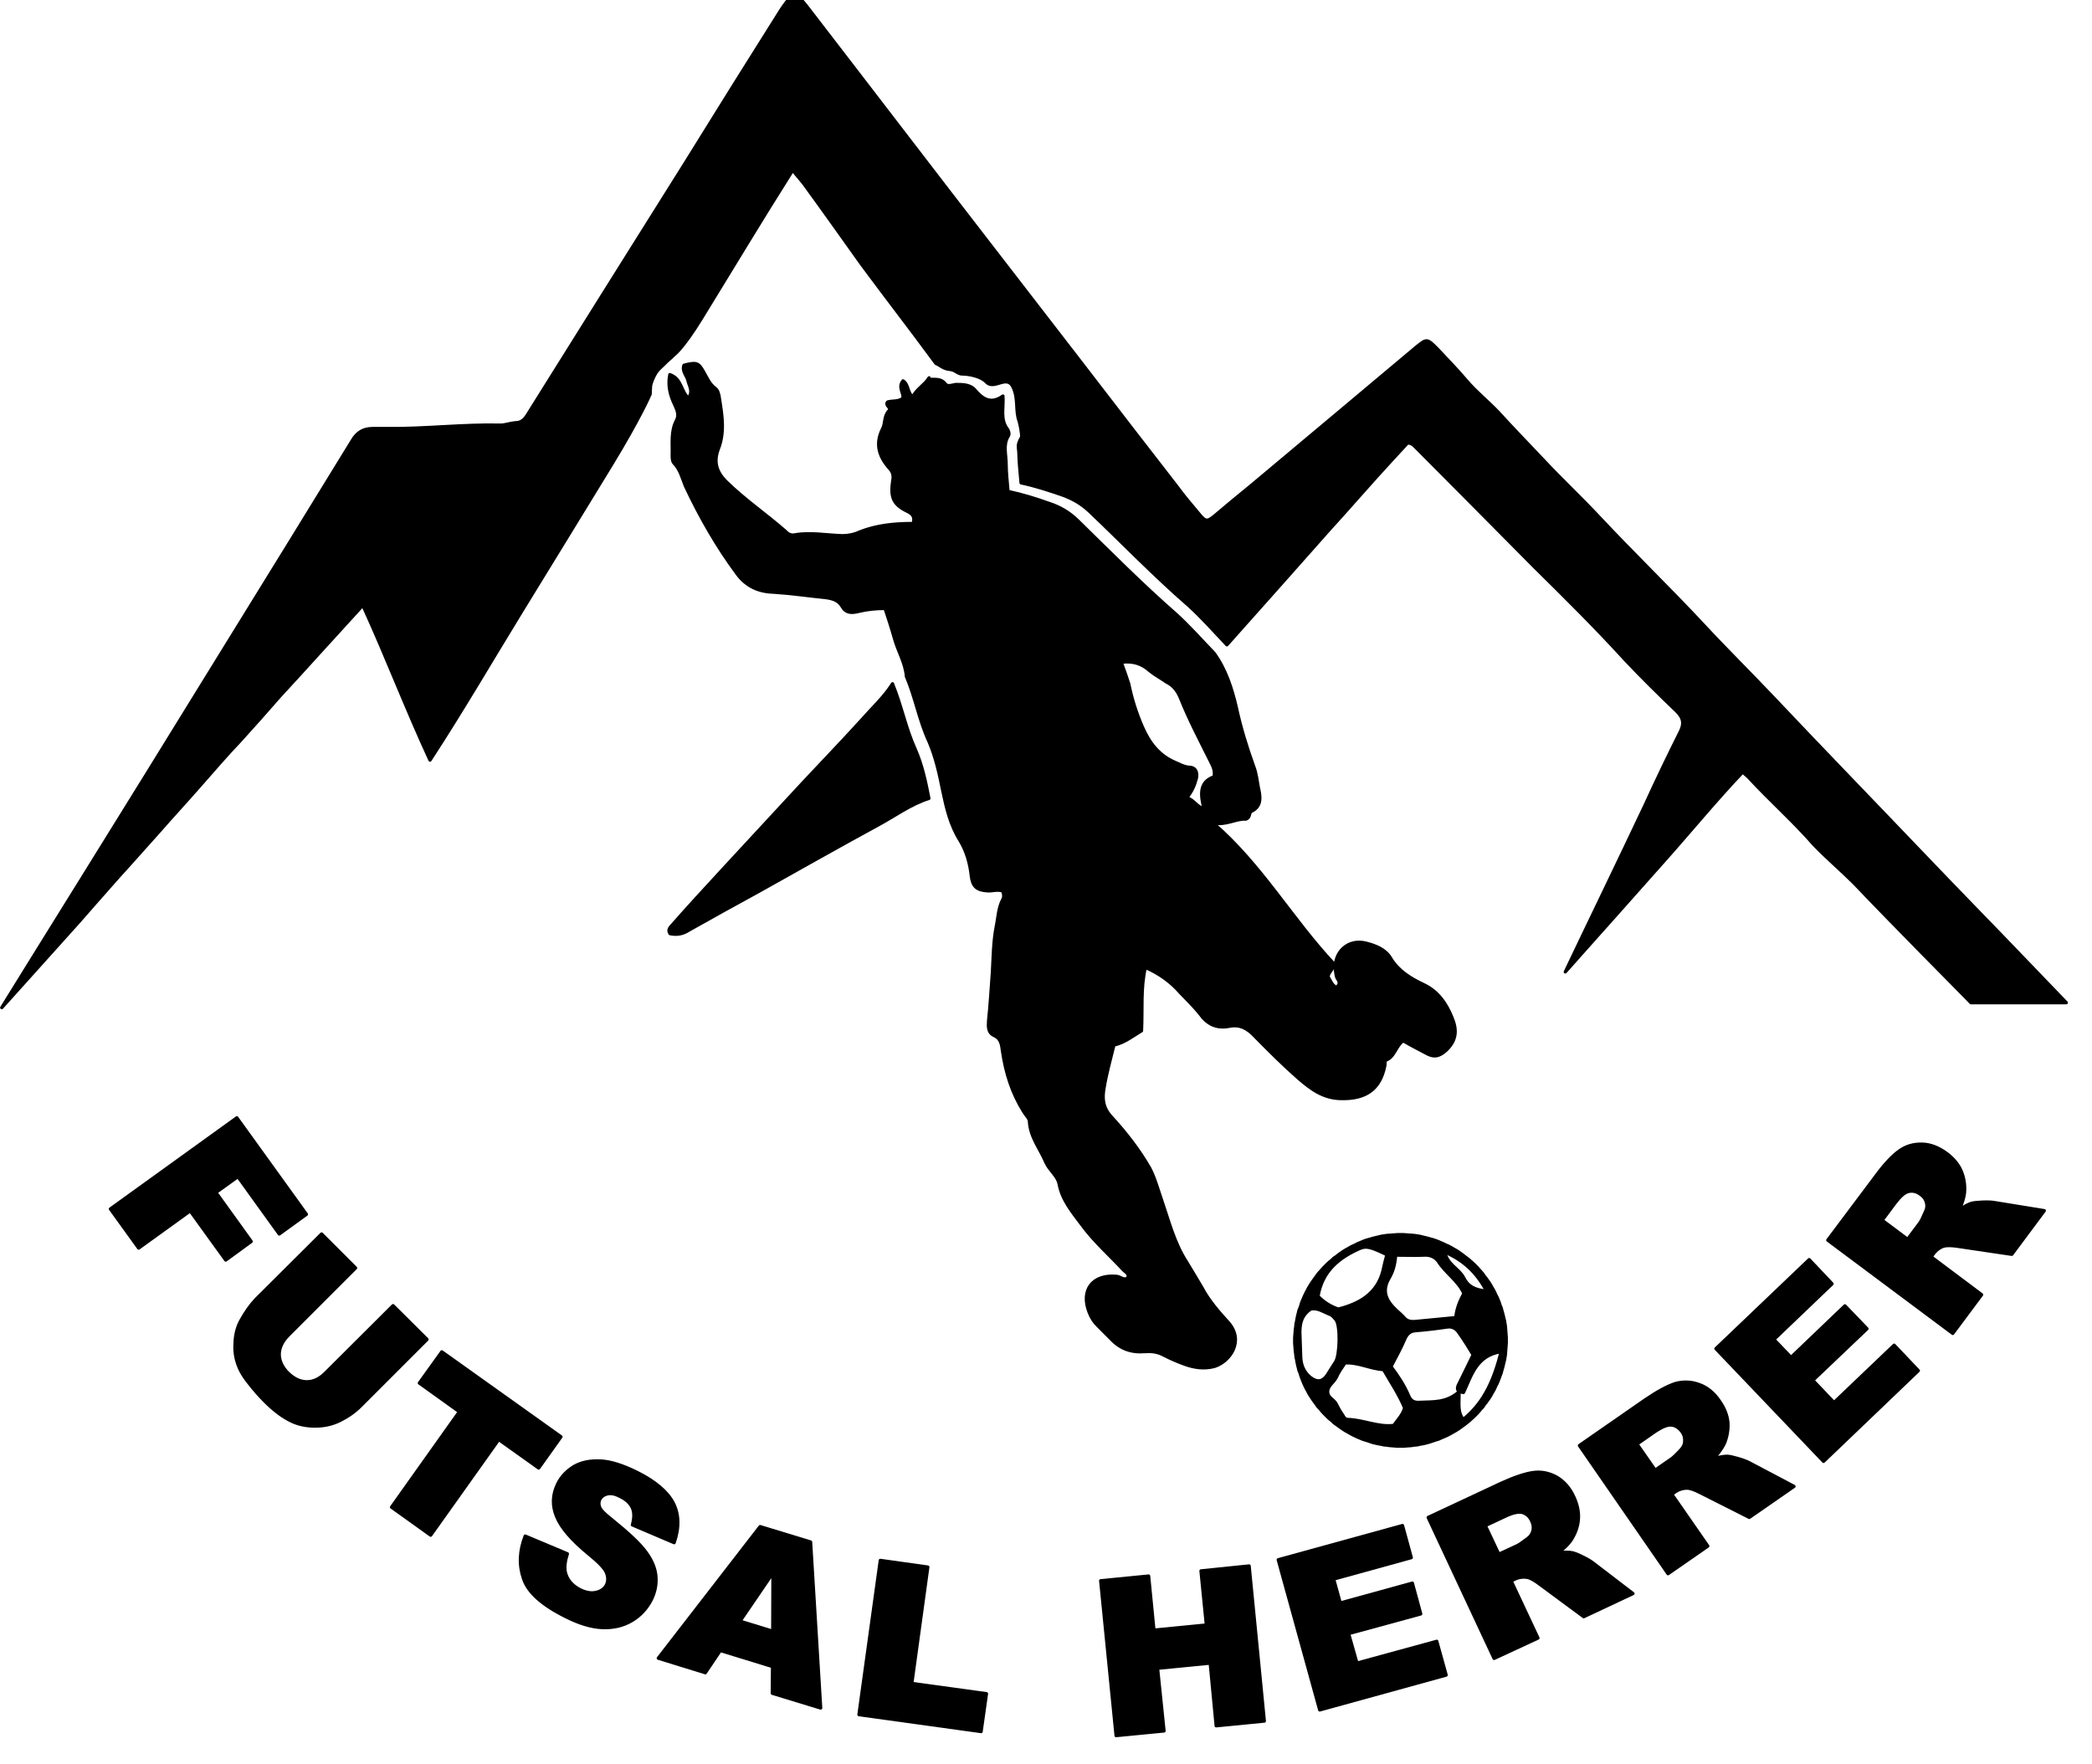
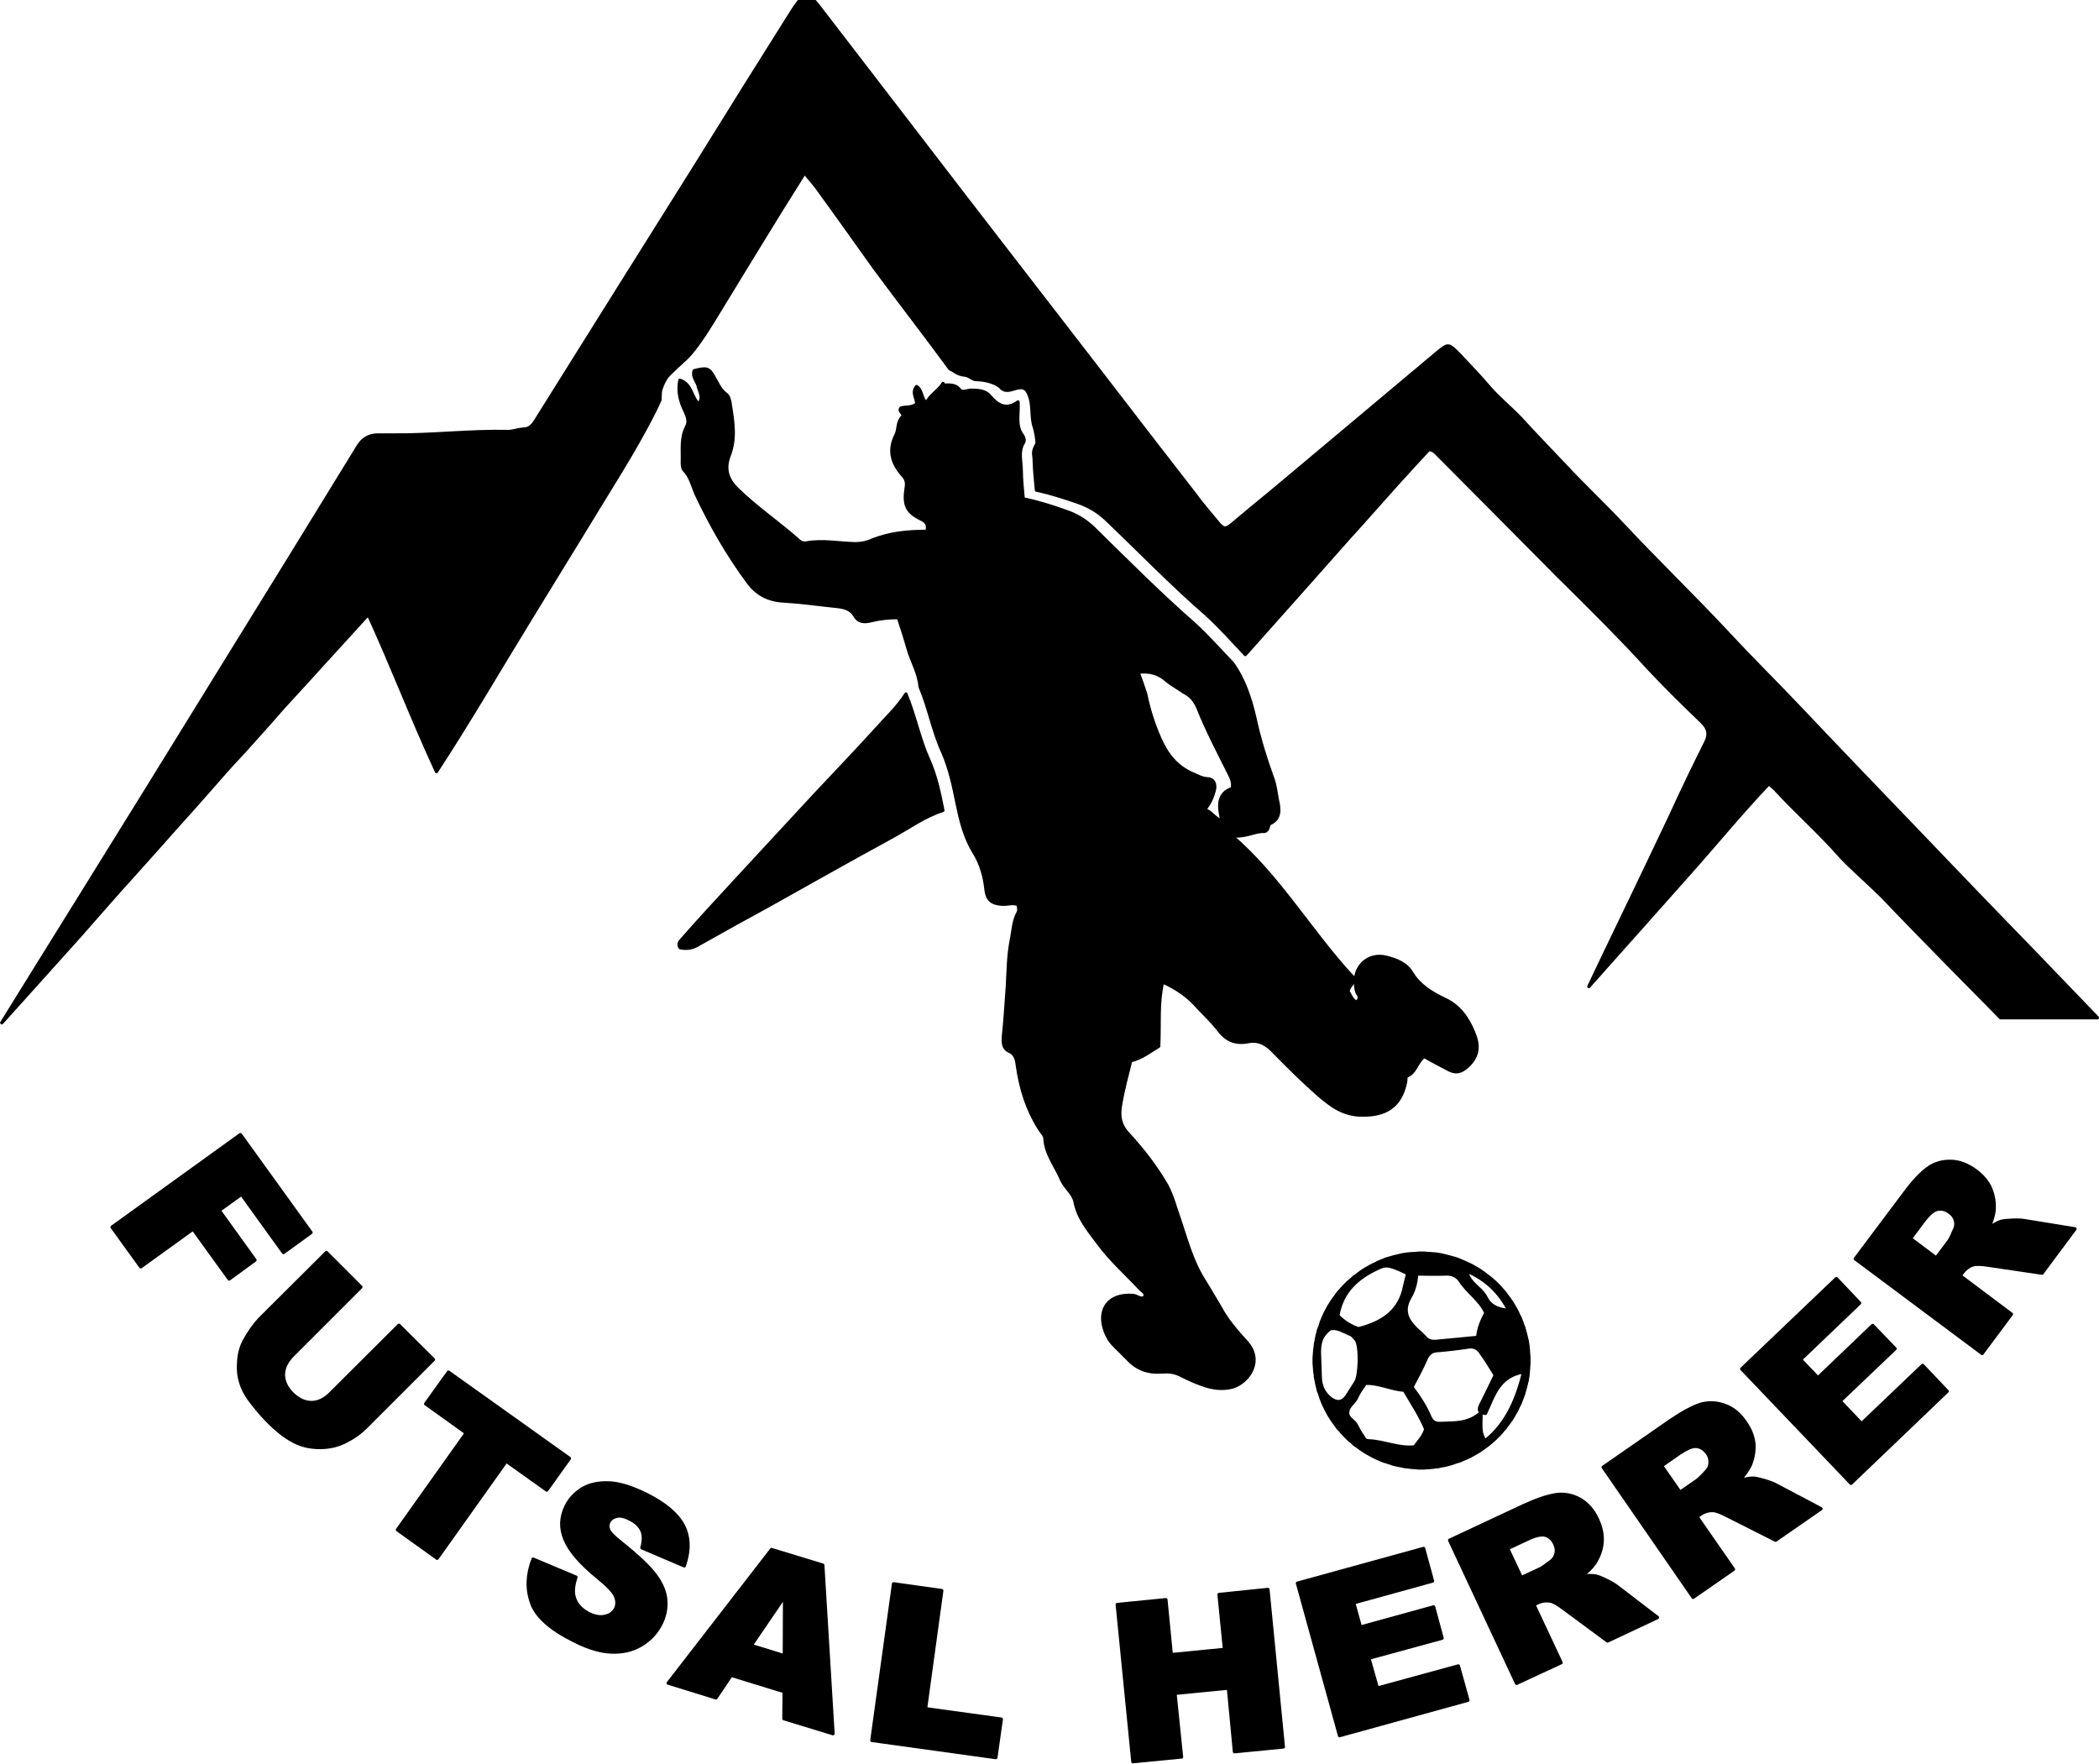
- <svg xmlns="http://www.w3.org/2000/svg" width="38.2" height="32.2" viewBox="6.3 15.3 38.2 32.2">
+ <svg xmlns="http://www.w3.org/2000/svg" width="37.76" height="31.73" viewBox="6.30 15.30 37.76 31.73">
  <path fill-rule="nonzero" fill="rgb(0%, 0%, 0%)" fill-opacity="1" d="M 23.391 21.938 C 22.906 21.277 22.523 20.789 22.035 20.129 C 21.68 19.633 21.332 19.141 20.973 18.648 C 20.918 18.578 20.859 18.512 20.773 18.41 C 20.199 19.316 19.66 20.215 19.113 21.105 C 18.746 21.703 18.59 21.793 18.59 21.793 C 18.586 21.809 18.484 21.887 18.441 21.934 C 18.395 21.98 18.336 22.031 18.301 22.074 C 18.262 22.125 18.219 22.211 18.191 22.297 C 18.164 22.371 18.184 22.492 18.164 22.516 C 18.16 22.52 17.984 22.934 17.461 23.793 C 16.977 24.582 16.312 25.672 15.828 26.457 C 15.281 27.348 14.758 28.25 14.152 29.18 C 13.707 28.219 13.359 27.297 12.926 26.352 C 12.648 26.656 12.402 26.926 12.156 27.195 C 11.91 27.465 11.656 27.746 11.406 28.016 C 11.172 28.285 10.93 28.559 10.688 28.824 C 10.43 29.094 10.195 29.371 9.949 29.648 C 9.703 29.93 9.453 30.199 9.211 30.477 C 8.961 30.754 8.719 31.031 8.469 31.305 C 8.227 31.574 7.754 32.117 7.754 32.117 L 6.332 33.699 L 7 32.621 C 7 32.621 8.32 30.5 8.977 29.438 C 9.844 28.031 10.707 26.633 11.578 25.223 C 11.961 24.602 12.348 23.973 12.73 23.348 C 12.816 23.195 12.938 23.125 13.102 23.125 L 13.375 23.125 C 14.066 23.133 14.75 23.047 15.441 23.062 C 15.527 23.062 15.613 23.027 15.711 23.02 C 15.812 23.02 15.871 22.969 15.926 22.883 C 16.883 21.352 17.852 19.809 18.812 18.277 C 19.391 17.344 19.969 16.418 20.559 15.484 C 20.574 15.461 20.59 15.438 20.605 15.414 C 20.766 15.184 20.844 15.176 21.012 15.391 C 21.617 16.18 22.23 16.973 22.832 17.758 C 23.918 19.176 25.012 20.582 26.102 21.996 C 26.664 22.727 27.227 23.461 27.793 24.188 C 27.918 24.359 28.055 24.516 28.184 24.672 C 28.309 24.828 28.34 24.836 28.484 24.715 C 28.703 24.531 28.93 24.34 29.152 24.16 C 30.164 23.316 31.164 22.473 32.172 21.629 C 32.348 21.488 32.355 21.48 32.531 21.656 C 32.719 21.855 32.902 22.043 33.078 22.25 C 33.254 22.457 33.465 22.625 33.652 22.82 C 33.922 23.117 34.199 23.402 34.469 23.688 C 34.805 24.047 35.16 24.379 35.496 24.738 C 36.113 25.398 36.766 26.027 37.379 26.684 C 37.809 27.148 38.25 27.582 38.684 28.039 C 39.598 29.008 40.523 29.961 41.445 30.926 C 41.914 31.418 42.863 32.395 42.863 32.395 L 44.031 33.609 L 42.289 33.609 L 42.133 33.449 C 42.133 33.449 40.812 32.117 40.16 31.43 C 39.918 31.188 39.648 30.961 39.418 30.719 C 39.047 30.293 38.625 29.922 38.242 29.508 C 38.215 29.477 38.18 29.449 38.121 29.398 C 37.617 29.93 37.164 30.484 36.68 31.027 C 36.203 31.566 35.254 32.629 35.254 32.629 L 34.883 33.047 L 35.207 32.367 C 35.207 32.367 35.969 30.789 36.344 29.992 C 36.551 29.539 36.766 29.094 36.988 28.648 C 37.059 28.5 37.031 28.402 36.918 28.289 C 36.598 27.98 36.281 27.672 35.977 27.348 C 35.441 26.762 34.883 26.207 34.324 25.656 C 33.613 24.938 32.895 24.215 32.18 23.496 C 32.141 23.461 32.102 23.395 32.004 23.387 C 31.82 23.586 31.625 23.793 31.434 24.008 C 31.148 24.324 30.871 24.645 30.578 24.965 C 29.953 25.668 29.336 26.367 28.703 27.074 C 28.477 26.836 28.254 26.582 28.004 26.355 C 27.379 25.812 26.801 25.215 26.203 24.645 C 26.051 24.5 25.895 24.41 25.703 24.34 C 25.453 24.254 25.203 24.172 24.945 24.117 C 24.93 23.938 24.91 23.773 24.906 23.613 C 24.906 23.449 24.859 23.449 24.953 23.285 C 24.969 23.25 24.922 23.023 24.91 22.992 C 24.836 22.793 24.902 22.582 24.797 22.363 C 24.684 22.133 24.449 22.43 24.309 22.273 C 24.219 22.176 24.004 22.129 23.871 22.129 C 23.789 22.129 23.742 22.055 23.652 22.047 C 23.516 22.035 23.461 21.961 23.391 21.938 " />
  <path fill="none" stroke-width="0.06" stroke-linecap="butt" stroke-linejoin="round" stroke="rgb(0%, 0%, 0%)" stroke-opacity="1" stroke-miterlimit="10" d="M 0.001 -0.001 C -0.488 0.665 -0.875 1.159 -1.368 1.825 C -1.727 2.327 -2.078 2.824 -2.441 3.321 C -2.497 3.392 -2.556 3.459 -2.643 3.562 C -3.223 2.646 -3.767 1.739 -4.32 0.839 C -4.69 0.235 -4.848 0.145 -4.848 0.145 C -4.852 0.129 -4.955 0.05 -4.998 0.002 C -5.046 -0.045 -5.105 -0.096 -5.14 -0.14 C -5.18 -0.191 -5.223 -0.278 -5.251 -0.364 C -5.278 -0.439 -5.259 -0.562 -5.278 -0.585 C -5.282 -0.589 -5.46 -1.008 -5.989 -1.876 C -6.478 -2.673 -7.149 -3.774 -7.638 -4.567 C -8.19 -5.466 -8.719 -6.378 -9.331 -7.317 C -9.78 -6.346 -10.132 -5.415 -10.57 -4.46 C -10.85 -4.768 -11.098 -5.04 -11.347 -5.312 C -11.595 -5.585 -11.852 -5.869 -12.104 -6.141 C -12.341 -6.413 -12.586 -6.689 -12.831 -6.958 C -13.091 -7.23 -13.328 -7.51 -13.576 -7.79 C -13.825 -8.074 -14.077 -8.347 -14.322 -8.627 C -14.575 -8.907 -14.819 -9.187 -15.072 -9.463 C -15.316 -9.736 -15.794 -10.284 -15.794 -10.284 L -17.23 -11.882 L -16.555 -10.793 C -16.555 -10.793 -15.222 -8.65 -14.559 -7.577 C -13.683 -6.157 -12.811 -4.744 -11.931 -3.32 C -11.544 -2.692 -11.154 -2.057 -10.767 -1.426 C -10.68 -1.272 -10.558 -1.201 -10.392 -1.201 L -10.116 -1.201 C -9.417 -1.209 -8.727 -1.122 -8.029 -1.138 C -7.942 -1.138 -7.855 -1.102 -7.756 -1.094 C -7.654 -1.094 -7.595 -1.043 -7.539 -0.956 C -6.573 0.59 -5.594 2.149 -4.623 3.696 C -4.039 4.639 -3.455 5.574 -2.86 6.517 C -2.844 6.541 -2.828 6.564 -2.812 6.588 C -2.651 6.821 -2.572 6.829 -2.402 6.612 C -1.79 5.815 -1.171 5.014 -0.563 4.22 C 0.534 2.788 1.638 1.368 2.739 -0.061 C 3.307 -0.799 3.876 -1.54 4.448 -2.274 C 4.574 -2.448 4.712 -2.606 4.842 -2.763 C 4.969 -2.921 5 -2.929 5.146 -2.807 C 5.367 -2.621 5.596 -2.428 5.821 -2.247 C 6.843 -1.394 7.853 -0.542 8.871 0.31 C 9.049 0.452 9.056 0.46 9.234 0.283 C 9.423 0.081 9.609 -0.108 9.786 -0.317 C 9.964 -0.526 10.177 -0.696 10.366 -0.893 C 10.639 -1.193 10.919 -1.481 11.191 -1.769 C 11.53 -2.132 11.889 -2.468 12.229 -2.831 C 12.852 -3.497 13.511 -4.133 14.131 -4.796 C 14.565 -5.265 15.011 -5.703 15.448 -6.165 C 16.372 -7.143 17.307 -8.106 18.238 -9.081 C 18.712 -9.578 19.67 -10.564 19.67 -10.564 L 20.85 -11.791 L 19.09 -11.791 L 18.933 -11.63 C 18.933 -11.63 17.599 -10.284 16.94 -9.59 C 16.695 -9.345 16.423 -9.116 16.19 -8.871 C 15.815 -8.441 15.389 -8.067 15.003 -7.648 C 14.975 -7.617 14.939 -7.589 14.88 -7.538 C 14.371 -8.074 13.914 -8.635 13.424 -9.183 C 12.943 -9.728 11.984 -10.801 11.984 -10.801 L 11.609 -11.223 L 11.937 -10.537 C 11.937 -10.537 12.706 -8.942 13.085 -8.138 C 13.294 -7.68 13.511 -7.23 13.736 -6.78 C 13.807 -6.63 13.779 -6.532 13.665 -6.417 C 13.341 -6.106 13.022 -5.794 12.714 -5.466 C 12.174 -4.874 11.609 -4.314 11.045 -3.758 C 10.327 -3.032 9.601 -2.302 8.879 -1.576 C 8.839 -1.54 8.8 -1.473 8.701 -1.465 C 8.516 -1.667 8.319 -1.876 8.125 -2.093 C 7.837 -2.412 7.557 -2.736 7.261 -3.059 C 6.63 -3.77 6.006 -4.476 5.367 -5.19 C 5.138 -4.949 4.913 -4.693 4.661 -4.464 C 4.03 -3.916 3.446 -3.312 2.842 -2.736 C 2.688 -2.59 2.53 -2.499 2.337 -2.428 C 2.084 -2.341 1.832 -2.258 1.571 -2.203 C 1.556 -2.022 1.536 -1.856 1.532 -1.694 C 1.532 -1.528 1.485 -1.528 1.579 -1.363 C 1.595 -1.327 1.548 -1.098 1.536 -1.067 C 1.461 -0.866 1.528 -0.653 1.421 -0.432 C 1.307 -0.199 1.07 -0.499 0.928 -0.341 C 0.837 -0.242 0.62 -0.195 0.486 -0.195 C 0.403 -0.195 0.356 -0.12 0.265 -0.112 C 0.127 -0.1 0.072 -0.025 0.001 -0.001 Z M 0.001 -0.001 " transform="matrix(0.989996, 0, 0, -0.989996, 23.38965, 21.93604)" />
  <path fill-rule="nonzero" fill="rgb(0%, 0%, 0%)" fill-opacity="1" stroke-width="0.06" stroke-linecap="butt" stroke-linejoin="round" stroke="rgb(0%, 0%, 0%)" stroke-opacity="1" stroke-miterlimit="10" d="M -0 -0 C 0.165 -0.399 0.24 -0.813 0.418 -1.204 C 0.548 -1.499 0.611 -1.807 0.67 -2.111 C 0.331 -2.218 0.043 -2.435 -0.273 -2.604 C -1.014 -3.007 -1.744 -3.421 -2.478 -3.831 C -2.904 -4.064 -3.335 -4.301 -3.753 -4.538 C -3.867 -4.613 -3.982 -4.632 -4.104 -4.605 C -4.151 -4.538 -4.104 -4.49 -4.068 -4.451 C -3.926 -4.289 -3.773 -4.119 -3.63 -3.962 C -2.972 -3.243 -2.313 -2.537 -1.654 -1.823 C -1.295 -1.44 -0.924 -1.054 -0.569 -0.663 C -0.375 -0.442 -0.158 -0.245 -0 0.004 Z M -0 -0 " transform="matrix(0.989996, 0, 0, -0.989996, 22.59805, 27.789)" />
  <path fill-rule="nonzero" fill="rgb(0%, 0%, 0%)" fill-opacity="1" stroke-width="0.06" stroke-linecap="butt" stroke-linejoin="round" stroke="rgb(0%, 0%, 0%)" stroke-opacity="1" stroke-miterlimit="10" d="M -0.001 0.001 C 0.113 -0.007 0.235 0.029 0.322 -0.09 C 0.362 -0.137 0.441 -0.106 0.508 -0.094 C 0.638 -0.094 0.78 -0.094 0.867 -0.2 C 1.013 -0.37 1.163 -0.461 1.38 -0.307 C 1.395 -0.532 1.324 -0.741 1.466 -0.922 C 1.49 -0.958 1.502 -1.021 1.474 -1.053 C 1.38 -1.21 1.439 -1.392 1.439 -1.562 C 1.439 -1.719 1.459 -1.889 1.474 -2.067 C 1.735 -2.122 1.991 -2.201 2.244 -2.292 C 2.433 -2.355 2.595 -2.449 2.749 -2.595 C 3.349 -3.183 3.936 -3.775 4.568 -4.328 C 4.816 -4.552 5.041 -4.809 5.274 -5.05 C 5.491 -5.349 5.602 -5.697 5.684 -6.048 C 5.763 -6.415 5.874 -6.778 6.004 -7.137 C 6.055 -7.267 6.067 -7.405 6.091 -7.531 C 6.126 -7.685 6.162 -7.871 5.965 -7.965 C 5.909 -7.989 5.953 -8.08 5.858 -8.111 C 5.684 -8.096 5.499 -8.23 5.254 -8.182 C 6.142 -8.944 6.71 -9.954 7.48 -10.775 C 7.48 -10.889 7.385 -10.925 7.377 -11.019 C 7.42 -11.083 7.444 -11.177 7.531 -11.213 C 7.602 -11.162 7.586 -11.106 7.559 -11.067 C 7.523 -11.019 7.523 -10.96 7.515 -10.913 C 7.472 -10.566 7.748 -10.309 8.083 -10.4 C 8.253 -10.443 8.438 -10.514 8.533 -10.68 C 8.675 -10.913 8.896 -11.047 9.137 -11.162 C 9.401 -11.284 9.555 -11.509 9.658 -11.761 C 9.756 -11.99 9.756 -12.187 9.547 -12.381 C 9.425 -12.487 9.338 -12.503 9.216 -12.444 C 9.066 -12.365 8.912 -12.286 8.762 -12.199 C 8.624 -12.294 8.604 -12.503 8.438 -12.558 C 8.423 -12.558 8.431 -12.625 8.423 -12.661 C 8.336 -13.099 8.068 -13.272 7.63 -13.265 C 7.29 -13.265 7.061 -13.087 6.84 -12.898 C 6.56 -12.653 6.296 -12.389 6.039 -12.128 C 5.901 -11.978 5.759 -11.891 5.558 -11.931 C 5.313 -11.978 5.148 -11.891 5.01 -11.698 C 4.903 -11.564 4.777 -11.442 4.655 -11.315 C 4.481 -11.114 4.268 -10.96 4.007 -10.846 C 3.917 -11.229 3.956 -11.611 3.936 -12.014 C 3.779 -12.108 3.629 -12.231 3.427 -12.278 C 3.364 -12.539 3.289 -12.799 3.246 -13.063 C 3.21 -13.257 3.218 -13.434 3.388 -13.612 C 3.652 -13.9 3.893 -14.212 4.086 -14.547 C 4.181 -14.728 4.232 -14.922 4.295 -15.103 C 4.434 -15.506 4.536 -15.924 4.769 -16.283 C 4.864 -16.437 4.958 -16.599 5.053 -16.757 C 5.175 -16.989 5.357 -17.198 5.534 -17.392 C 5.838 -17.731 5.57 -18.114 5.282 -18.205 C 5.089 -18.256 4.903 -18.228 4.722 -18.161 C 4.591 -18.114 4.469 -18.059 4.359 -18.003 C 4.232 -17.932 4.118 -17.924 3.996 -17.932 C 3.743 -17.952 3.542 -17.881 3.364 -17.688 C 3.289 -17.609 3.21 -17.538 3.131 -17.455 C 3.057 -17.384 3.009 -17.305 2.97 -17.206 C 2.812 -16.8 3.029 -16.508 3.467 -16.543 C 3.542 -16.543 3.597 -16.622 3.676 -16.579 C 3.723 -16.5 3.644 -16.469 3.605 -16.429 C 3.349 -16.153 3.057 -15.896 2.836 -15.593 C 2.662 -15.36 2.473 -15.139 2.417 -14.843 C 2.386 -14.685 2.244 -14.598 2.173 -14.444 C 2.07 -14.196 1.885 -13.979 1.869 -13.691 C 1.869 -13.628 1.798 -13.568 1.762 -13.505 C 1.545 -13.158 1.431 -12.791 1.372 -12.389 C 1.356 -12.278 1.348 -12.156 1.214 -12.101 C 1.107 -12.049 1.107 -11.947 1.115 -11.832 C 1.147 -11.536 1.163 -11.233 1.186 -10.933 C 1.202 -10.656 1.202 -10.376 1.257 -10.092 C 1.293 -9.923 1.293 -9.749 1.38 -9.587 C 1.403 -9.548 1.395 -9.5 1.38 -9.441 C 1.293 -9.398 1.186 -9.441 1.092 -9.433 C 0.898 -9.421 0.819 -9.354 0.796 -9.153 C 0.772 -8.928 0.709 -8.707 0.594 -8.514 C 0.409 -8.222 0.338 -7.91 0.271 -7.591 C 0.208 -7.275 0.141 -6.971 0.018 -6.683 C -0.163 -6.296 -0.234 -5.87 -0.4 -5.48 C -0.42 -5.227 -0.558 -5.01 -0.621 -4.777 C -0.672 -4.596 -0.731 -4.414 -0.794 -4.225 C -0.964 -4.225 -1.126 -4.241 -1.284 -4.28 C -1.414 -4.312 -1.517 -4.312 -1.588 -4.185 C -1.655 -4.071 -1.773 -4.039 -1.895 -4.024 C -2.215 -3.992 -2.531 -3.945 -2.85 -3.925 C -3.13 -3.917 -3.351 -3.815 -3.517 -3.594 C -3.896 -3.085 -4.208 -2.536 -4.476 -1.968 C -4.535 -1.822 -4.571 -1.664 -4.689 -1.542 C -4.72 -1.51 -4.72 -1.439 -4.72 -1.392 C -4.713 -1.175 -4.748 -0.958 -4.642 -0.757 C -4.59 -0.662 -4.626 -0.571 -4.673 -0.469 C -4.752 -0.307 -4.807 -0.121 -4.764 0.088 C -4.547 0.013 -4.563 -0.208 -4.425 -0.346 C -4.33 -0.232 -4.401 -0.129 -4.425 -0.042 C -4.44 0.064 -4.547 0.143 -4.503 0.261 C -4.279 0.317 -4.239 0.313 -4.144 0.143 C -4.077 0.029 -4.034 -0.086 -3.927 -0.165 C -3.876 -0.2 -3.856 -0.287 -3.848 -0.362 C -3.797 -0.678 -3.75 -0.982 -3.872 -1.289 C -3.959 -1.526 -3.904 -1.712 -3.718 -1.893 C -3.379 -2.224 -2.984 -2.493 -2.633 -2.801 C -2.586 -2.852 -2.531 -2.883 -2.46 -2.868 C -2.172 -2.816 -1.88 -2.875 -1.58 -2.883 C -1.469 -2.883 -1.359 -2.86 -1.268 -2.816 C -0.948 -2.69 -0.629 -2.658 -0.274 -2.658 C -0.25 -2.556 -0.262 -2.497 -0.368 -2.441 C -0.645 -2.311 -0.7 -2.177 -0.652 -1.865 C -0.637 -1.794 -0.645 -1.719 -0.7 -1.656 C -0.897 -1.439 -0.988 -1.203 -0.838 -0.907 C -0.787 -0.812 -0.818 -0.678 -0.723 -0.579 C -0.664 -0.524 -0.802 -0.484 -0.747 -0.417 C -0.66 -0.39 -0.55 -0.417 -0.463 -0.346 C -0.451 -0.244 -0.558 -0.145 -0.463 -0.027 C -0.357 -0.094 -0.384 -0.252 -0.282 -0.323 C -0.218 -0.181 -0.065 -0.106 0.018 0.029 Z M 4.374 -5.566 C 4.28 -5.503 4.173 -5.444 4.086 -5.373 C 3.944 -5.243 3.771 -5.188 3.562 -5.219 C 3.613 -5.357 3.66 -5.488 3.7 -5.614 C 3.755 -5.886 3.838 -6.15 3.952 -6.411 C 4.078 -6.699 4.252 -6.936 4.56 -7.066 C 4.643 -7.101 4.714 -7.145 4.808 -7.153 C 4.931 -7.153 4.974 -7.243 4.947 -7.362 C 4.915 -7.484 4.864 -7.606 4.769 -7.717 C 4.895 -7.748 4.947 -7.879 5.089 -7.922 C 5.025 -7.67 4.994 -7.425 5.274 -7.33 C 5.298 -7.212 5.25 -7.129 5.211 -7.05 C 5.018 -6.663 4.816 -6.281 4.655 -5.878 C 4.591 -5.724 4.512 -5.637 4.382 -5.574 Z M 4.374 -5.566 " transform="matrix(0.989996, 0, 0, -0.989996, 23.24749, 22.22749)" />
  <path fill-rule="nonzero" fill="rgb(0%, 0%, 0%)" fill-opacity="1" stroke-width="0.06" stroke-linecap="butt" stroke-linejoin="round" stroke="rgb(0%, 0%, 0%)" stroke-opacity="1" stroke-miterlimit="10" d="M 0.001 0.001 L 0.226 0.301 C 0.25 0.332 0.285 0.403 0.332 0.514 C 0.36 0.569 0.364 0.624 0.348 0.683 C 0.332 0.742 0.297 0.79 0.246 0.825 C 0.171 0.884 0.096 0.9 0.021 0.884 C -0.054 0.869 -0.137 0.794 -0.236 0.664 L -0.468 0.352 Z M 0.834 -1.735 L -1.471 -0.015 L -0.583 1.169 C -0.421 1.39 -0.275 1.543 -0.153 1.63 C -0.027 1.721 0.112 1.76 0.269 1.756 C 0.423 1.753 0.573 1.693 0.723 1.583 C 0.849 1.488 0.94 1.378 0.991 1.255 C 1.043 1.129 1.062 0.999 1.051 0.861 C 1.043 0.774 1.007 0.667 0.956 0.541 C 1.047 0.608 1.122 0.648 1.177 0.664 C 1.216 0.675 1.283 0.683 1.382 0.687 C 1.481 0.691 1.556 0.687 1.599 0.679 L 2.522 0.529 L 1.923 -0.276 L 0.936 -0.13 C 0.81 -0.11 0.719 -0.11 0.664 -0.126 C 0.593 -0.149 0.53 -0.197 0.482 -0.26 L 0.435 -0.323 L 1.366 -1.021 Z M 0.834 -1.735 " transform="matrix(0.989996, 0, 0, -0.989996, 41.13177, 37.93032)" />
  <path fill-rule="nonzero" fill="rgb(0%, 0%, 0%)" fill-opacity="1" stroke-width="0.06" stroke-linecap="butt" stroke-linejoin="round" stroke="rgb(0%, 0%, 0%)" stroke-opacity="1" stroke-miterlimit="10" d="M -0 0 L 1.72 1.642 L 2.142 1.196 L 1.069 0.17 L 1.385 -0.161 L 2.379 0.79 L 2.786 0.367 L 1.787 -0.584 L 2.178 -0.994 L 3.287 0.064 L 3.733 -0.406 L 1.985 -2.079 Z M -0 0 " transform="matrix(0.989996, 0, 0, -0.989996, 37.63293, 39.92615)" />
  <path fill-rule="nonzero" fill="rgb(0%, 0%, 0%)" fill-opacity="1" stroke-width="0.06" stroke-linecap="butt" stroke-linejoin="round" stroke="rgb(0%, 0%, 0%)" stroke-opacity="1" stroke-miterlimit="10" d="M 0.001 -0.001 L 0.309 0.212 C 0.341 0.236 0.4 0.291 0.479 0.378 C 0.522 0.425 0.546 0.476 0.546 0.535 C 0.55 0.599 0.534 0.654 0.498 0.705 C 0.443 0.78 0.38 0.823 0.301 0.831 C 0.226 0.839 0.124 0.796 -0.011 0.705 L -0.334 0.48 Z M 0.238 -1.911 L -1.396 0.453 L -0.18 1.297 C 0.045 1.451 0.23 1.549 0.376 1.597 C 0.522 1.636 0.668 1.632 0.814 1.577 C 0.96 1.526 1.086 1.423 1.189 1.269 C 1.28 1.139 1.331 1.009 1.343 0.875 C 1.351 0.741 1.327 0.606 1.272 0.48 C 1.232 0.401 1.169 0.311 1.078 0.212 C 1.185 0.239 1.268 0.255 1.327 0.255 C 1.366 0.255 1.437 0.239 1.532 0.212 C 1.627 0.184 1.694 0.157 1.733 0.137 L 2.562 -0.301 L 1.737 -0.873 L 0.846 -0.423 C 0.731 -0.364 0.648 -0.333 0.589 -0.333 C 0.51 -0.333 0.439 -0.356 0.372 -0.4 L 0.309 -0.447 L 0.972 -1.402 Z M 0.238 -1.911 " transform="matrix(0.989996, 0, 0, -0.989996, 36.52225, 42.14335)" />
  <path fill-rule="nonzero" fill="rgb(0%, 0%, 0%)" fill-opacity="1" stroke-width="0.06" stroke-linecap="butt" stroke-linejoin="round" stroke="rgb(0%, 0%, 0%)" stroke-opacity="1" stroke-miterlimit="10" d="M -0 0.001 L 0.339 0.158 C 0.374 0.174 0.442 0.222 0.536 0.293 C 0.584 0.328 0.615 0.375 0.631 0.439 C 0.643 0.498 0.635 0.553 0.607 0.612 C 0.572 0.695 0.513 0.746 0.438 0.77 C 0.363 0.79 0.252 0.766 0.106 0.695 L -0.249 0.529 Z M -0.087 -1.921 L -1.303 0.679 L 0.039 1.307 C 0.288 1.421 0.489 1.488 0.639 1.508 C 0.789 1.528 0.935 1.496 1.069 1.421 C 1.203 1.342 1.31 1.22 1.385 1.054 C 1.452 0.908 1.479 0.77 1.467 0.636 C 1.456 0.502 1.408 0.379 1.333 0.261 C 1.282 0.186 1.207 0.111 1.096 0.028 C 1.211 0.04 1.294 0.04 1.353 0.028 C 1.392 0.02 1.456 -0.003 1.542 -0.047 C 1.633 -0.09 1.696 -0.13 1.732 -0.157 L 2.474 -0.725 L 1.566 -1.152 L 0.765 -0.56 C 0.662 -0.481 0.584 -0.437 0.524 -0.426 C 0.449 -0.414 0.374 -0.422 0.299 -0.457 L 0.228 -0.493 L 0.722 -1.546 Z M -0.087 -1.921 " transform="matrix(0.989996, 0, 0, -0.989996, 33.66839, 43.68032)" />
  <path fill-rule="nonzero" fill="rgb(0%, 0%, 0%)" fill-opacity="1" stroke-width="0.06" stroke-linecap="butt" stroke-linejoin="round" stroke="rgb(0%, 0%, 0%)" stroke-opacity="1" stroke-miterlimit="10" d="M -0.001 0.002 L 2.291 0.633 L 2.453 0.041 L 1.021 -0.354 L 1.143 -0.795 L 2.473 -0.429 L 2.627 -0.997 L 1.297 -1.36 L 1.451 -1.904 L 2.923 -1.502 L 3.096 -2.125 L 0.764 -2.768 Z M -0.001 0.002 " transform="matrix(0.989996, 0, 0, -0.989996, 29.64167, 43.78278)" />
  <path fill-rule="nonzero" fill="rgb(0%, 0%, 0%)" fill-opacity="1" stroke-width="0.06" stroke-linecap="butt" stroke-linejoin="round" stroke="rgb(0%, 0%, 0%)" stroke-opacity="1" stroke-miterlimit="10" d="M -0.001 -0.001 L 0.883 0.086 L 0.981 -0.912 L 1.948 -0.817 L 1.849 0.181 L 2.737 0.272 L 3.017 -2.589 L 2.129 -2.676 L 2.019 -1.52 L 1.048 -1.615 L 1.167 -2.771 L 0.283 -2.857 Z M -0.001 -0.001 " transform="matrix(0.989996, 0, 0, -0.989996, 26.39973, 44.16334)" />
  <path fill-rule="nonzero" fill="rgb(0%, 0%, 0%)" fill-opacity="1" stroke-width="0.06" stroke-linecap="butt" stroke-linejoin="round" stroke="rgb(0%, 0%, 0%)" stroke-opacity="1" stroke-miterlimit="10" d="M 0.001 -0 L 0.877 -0.123 L 0.582 -2.269 L 1.959 -2.459 L 1.86 -3.157 L -0.393 -2.845 Z M 0.001 -0 " transform="matrix(0.989996, 0, 0, -0.989996, 22.37352, 43.79248)" />
  <path fill-rule="nonzero" fill="rgb(0%, 0%, 0%)" fill-opacity="1" stroke-width="0.06" stroke-linecap="butt" stroke-linejoin="round" stroke="rgb(0%, 0%, 0%)" stroke-opacity="1" stroke-miterlimit="10" d="M 0.002 0 L 0.006 1.077 L -0.602 0.186 Z M -0.002 -0.651 L -0.965 -0.355 L -1.241 -0.765 L -2.109 -0.497 L -0.231 1.93 L 0.7 1.646 L 0.886 -1.416 L -0.006 -1.144 Z M -0.002 -0.651 " transform="matrix(0.989996, 0, 0, -0.989996, 20.40838, 45.08621)" />
  <path fill-rule="nonzero" fill="rgb(0%, 0%, 0%)" fill-opacity="1" d="M 15.891 43.348 L 16.66 43.672 C 16.617 43.805 16.605 43.91 16.621 44 C 16.652 44.145 16.742 44.25 16.891 44.328 C 17.004 44.383 17.105 44.398 17.191 44.375 C 17.277 44.355 17.34 44.309 17.375 44.238 C 17.406 44.172 17.406 44.098 17.375 44.02 C 17.344 43.938 17.234 43.824 17.047 43.672 C 16.742 43.422 16.547 43.195 16.465 42.996 C 16.379 42.793 16.387 42.594 16.484 42.395 C 16.551 42.262 16.648 42.16 16.781 42.078 C 16.918 42 17.074 41.969 17.262 41.977 C 17.445 41.984 17.672 42.055 17.938 42.188 C 18.262 42.352 18.48 42.535 18.59 42.738 C 18.699 42.945 18.707 43.191 18.609 43.469 L 17.848 43.145 C 17.883 43.02 17.883 42.914 17.848 42.832 C 17.809 42.75 17.738 42.68 17.625 42.625 C 17.535 42.578 17.457 42.562 17.391 42.578 C 17.324 42.594 17.277 42.629 17.25 42.684 C 17.23 42.727 17.23 42.773 17.25 42.824 C 17.27 42.875 17.344 42.949 17.469 43.047 C 17.773 43.293 17.984 43.488 18.094 43.641 C 18.203 43.789 18.266 43.938 18.277 44.082 C 18.289 44.23 18.262 44.371 18.191 44.512 C 18.109 44.672 17.992 44.801 17.832 44.895 C 17.672 44.988 17.496 45.027 17.297 45.02 C 17.102 45.012 16.879 44.945 16.633 44.82 C 16.199 44.605 15.941 44.375 15.859 44.125 C 15.773 43.875 15.785 43.617 15.891 43.348 " />
  <path fill="none" stroke-width="0.06" stroke-linecap="butt" stroke-linejoin="round" stroke="rgb(0%, 0%, 0%)" stroke-opacity="1" stroke-miterlimit="10" d="M 0 0.001 L 0.778 -0.326 C 0.734 -0.46 0.723 -0.567 0.738 -0.658 C 0.77 -0.804 0.861 -0.91 1.011 -0.989 C 1.125 -1.044 1.228 -1.06 1.314 -1.036 C 1.401 -1.017 1.464 -0.969 1.5 -0.898 C 1.531 -0.831 1.531 -0.756 1.5 -0.677 C 1.468 -0.594 1.358 -0.48 1.168 -0.326 C 0.861 -0.074 0.663 0.155 0.581 0.357 C 0.494 0.562 0.502 0.763 0.6 0.964 C 0.667 1.098 0.766 1.201 0.9 1.284 C 1.038 1.363 1.196 1.394 1.385 1.386 C 1.571 1.378 1.8 1.307 2.068 1.173 C 2.396 1.008 2.617 0.822 2.727 0.617 C 2.837 0.408 2.845 0.159 2.747 -0.121 L 1.977 0.207 C 2.013 0.333 2.013 0.439 1.977 0.522 C 1.938 0.605 1.867 0.676 1.752 0.731 C 1.662 0.779 1.583 0.795 1.516 0.779 C 1.449 0.763 1.401 0.727 1.374 0.672 C 1.354 0.629 1.354 0.581 1.374 0.53 C 1.393 0.479 1.468 0.404 1.595 0.305 C 1.902 0.057 2.115 -0.141 2.226 -0.295 C 2.336 -0.444 2.399 -0.594 2.411 -0.74 C 2.423 -0.89 2.396 -1.032 2.325 -1.174 C 2.242 -1.336 2.123 -1.466 1.962 -1.561 C 1.8 -1.656 1.622 -1.695 1.421 -1.687 C 1.224 -1.679 0.999 -1.612 0.75 -1.486 C 0.312 -1.269 0.052 -1.036 -0.031 -0.784 C -0.118 -0.531 -0.106 -0.271 0 0.001 Z M 0 0.001 " transform="matrix(0.989996, 0, 0, -0.989996, 15.89013, 43.34906)" />
  <path fill-rule="nonzero" fill="rgb(0%, 0%, 0%)" fill-opacity="1" stroke-width="0.06" stroke-linecap="butt" stroke-linejoin="round" stroke="rgb(0%, 0%, 0%)" stroke-opacity="1" stroke-miterlimit="10" d="M 0.002 -0.001 L 2.2 -1.568 L 1.789 -2.144 L 1.052 -1.619 L -0.203 -3.383 L -0.925 -2.866 L 0.326 -1.106 L -0.412 -0.577 Z M 0.002 -0.001 " transform="matrix(0.989996, 0, 0, -0.989996, 14.36524, 39.98308)" />
  <path fill-rule="nonzero" fill="rgb(0%, 0%, 0%)" fill-opacity="1" stroke-width="0.06" stroke-linecap="butt" stroke-linejoin="round" stroke="rgb(0%, 0%, 0%)" stroke-opacity="1" stroke-miterlimit="10" d="M -0.001 -0.002 L 0.626 -0.625 L -0.585 -1.836 C -0.704 -1.959 -0.838 -2.049 -0.98 -2.12 C -1.126 -2.192 -1.276 -2.223 -1.438 -2.223 C -1.595 -2.223 -1.734 -2.195 -1.856 -2.14 C -2.022 -2.065 -2.191 -1.939 -2.361 -1.769 C -2.46 -1.671 -2.562 -1.556 -2.665 -1.422 C -2.767 -1.296 -2.838 -1.17 -2.874 -1.047 C -2.913 -0.929 -2.925 -0.799 -2.913 -0.657 C -2.905 -0.519 -2.87 -0.396 -2.815 -0.29 C -2.724 -0.124 -2.629 0.01 -2.531 0.113 L -1.319 1.32 L -0.692 0.693 L -1.931 -0.546 C -2.041 -0.657 -2.097 -0.771 -2.1 -0.897 C -2.1 -1.02 -2.045 -1.138 -1.939 -1.245 C -1.828 -1.351 -1.714 -1.406 -1.591 -1.406 C -1.469 -1.406 -1.351 -1.351 -1.24 -1.237 Z M -0.001 -0.002 " transform="matrix(0.989996, 0, 0, -0.989996, 13.47791, 39.13901)" />
  <path fill-rule="nonzero" fill="rgb(0%, 0%, 0%)" fill-opacity="1" stroke-width="0.06" stroke-linecap="butt" stroke-linejoin="round" stroke="rgb(0%, 0%, 0%)" stroke-opacity="1" stroke-miterlimit="10" d="M 0.001 -0 L 1.284 -1.78 L 0.783 -2.143 L 0.021 -1.085 L -0.385 -1.377 L 0.266 -2.281 L -0.204 -2.624 L -0.859 -1.717 L -1.81 -2.403 L -2.331 -1.681 Z M 0.001 -0 " transform="matrix(0.989996, 0, 0, -0.989996, 10.62375, 35.71075)" />
  <path fill-rule="nonzero" fill="rgb(0%, 0%, 0%)" fill-opacity="1" d="M 33.199 40.039 C 33.105 40.23 33.02 40.414 32.926 40.598 C 32.898 40.672 32.914 40.715 33.023 40.727 C 33.168 40.422 33.254 40.051 33.711 39.98 C 33.59 40.457 33.422 40.895 33.02 41.219 C 32.906 41.078 32.949 40.914 32.941 40.715 C 32.707 40.922 32.457 40.895 32.227 40.906 C 32.129 40.914 32.062 40.887 32.023 40.789 C 31.941 40.598 31.832 40.43 31.699 40.254 C 31.785 40.09 31.879 39.922 31.957 39.738 C 32 39.645 32.062 39.602 32.156 39.598 C 32.348 39.582 32.539 39.559 32.723 39.531 C 32.824 39.516 32.898 39.566 32.941 39.637 C 33.039 39.773 33.125 39.914 33.207 40.051 Z M 31.77 38.219 C 31.965 38.219 32.141 38.227 32.309 38.219 C 32.422 38.211 32.516 38.262 32.562 38.332 C 32.699 38.547 32.926 38.684 33.031 38.918 C 32.961 39.047 32.898 39.191 32.883 39.359 C 32.625 39.383 32.387 39.406 32.141 39.43 C 32.055 39.438 31.984 39.422 31.93 39.352 C 31.887 39.305 31.836 39.262 31.793 39.223 C 31.617 39.055 31.523 38.883 31.664 38.641 C 31.73 38.527 31.77 38.406 31.785 38.219 Z M 30.852 40.188 C 31.094 40.168 31.324 40.297 31.562 40.309 C 31.699 40.543 31.848 40.766 31.949 41.008 C 31.914 41.133 31.828 41.219 31.75 41.328 C 31.465 41.363 31.195 41.227 30.91 41.219 C 30.859 41.219 30.836 41.172 30.816 41.137 C 30.773 41.078 30.73 41 30.695 40.93 C 30.652 40.852 30.543 40.82 30.543 40.715 C 30.543 40.598 30.652 40.551 30.703 40.445 C 30.738 40.359 30.797 40.281 30.859 40.188 Z M 31.625 38.211 C 31.602 38.293 31.586 38.363 31.57 38.426 C 31.488 38.875 31.188 39.09 30.738 39.203 C 30.625 39.168 30.48 39.09 30.367 38.969 C 30.445 38.508 30.75 38.262 31.137 38.094 C 31.25 38.047 31.336 38.07 31.625 38.211 M 30.258 39.199 C 30.367 39.184 30.473 39.254 30.574 39.297 C 30.625 39.309 30.66 39.359 30.695 39.398 C 30.781 39.508 30.766 40.051 30.688 40.168 C 30.633 40.25 30.582 40.336 30.531 40.414 C 30.445 40.535 30.352 40.543 30.234 40.457 C 30.109 40.359 30.059 40.23 30.051 40.09 C 30.043 39.938 30.043 39.781 30.035 39.629 C 30.035 39.461 30.066 39.309 30.25 39.191 Z M 33.445 38.875 C 33.23 38.855 33.105 38.793 33.023 38.625 C 32.934 38.461 32.727 38.391 32.684 38.164 C 33.02 38.309 33.262 38.527 33.445 38.875 M 33.805 39.777 L 33.805 39.727 L 33.789 39.523 L 33.773 39.422 L 33.762 39.375 L 33.75 39.324 L 33.738 39.277 L 33.723 39.227 L 33.711 39.18 L 33.691 39.133 L 33.676 39.082 L 33.637 38.988 L 33.613 38.945 L 33.594 38.898 L 33.57 38.855 L 33.543 38.809 L 33.52 38.766 L 33.492 38.723 L 33.465 38.684 L 33.434 38.641 L 33.402 38.602 L 33.375 38.559 L 33.34 38.52 L 33.309 38.484 L 33.273 38.445 L 33.203 38.375 L 33.164 38.34 L 33.129 38.309 L 33.086 38.273 L 33.047 38.246 L 33.008 38.215 L 32.965 38.184 L 32.926 38.156 L 32.883 38.129 L 32.84 38.105 L 32.793 38.078 L 32.75 38.055 L 32.703 38.035 L 32.656 38.012 L 32.609 37.992 L 32.566 37.973 L 32.516 37.953 L 32.469 37.938 L 32.422 37.926 L 32.371 37.91 L 32.324 37.898 L 32.273 37.887 L 32.227 37.875 L 32.125 37.859 L 31.922 37.844 L 31.82 37.844 L 31.773 37.848 L 31.621 37.859 L 31.52 37.875 L 31.473 37.887 L 31.371 37.91 L 31.324 37.926 L 31.277 37.938 L 31.227 37.953 L 31.086 38.012 L 31.043 38.035 L 30.996 38.055 L 30.953 38.078 L 30.906 38.105 L 30.863 38.129 L 30.82 38.156 L 30.781 38.184 L 30.738 38.215 L 30.699 38.246 L 30.656 38.273 L 30.621 38.309 L 30.582 38.34 L 30.543 38.375 L 30.473 38.445 L 30.438 38.484 L 30.406 38.52 L 30.371 38.559 L 30.34 38.602 L 30.312 38.641 L 30.281 38.684 L 30.254 38.723 L 30.199 38.809 L 30.176 38.855 L 30.152 38.898 L 30.129 38.945 L 30.109 38.988 L 30.07 39.082 L 30.055 39.133 L 30.039 39.18 L 30.02 39.227 L 30.008 39.277 L 29.996 39.324 L 29.984 39.375 L 29.977 39.422 L 29.965 39.473 L 29.961 39.523 L 29.953 39.574 L 29.941 39.727 L 29.941 39.824 L 29.953 39.977 L 29.961 40.027 L 29.965 40.078 L 29.977 40.129 L 29.984 40.176 L 29.996 40.227 L 30.008 40.273 L 30.02 40.324 L 30.039 40.371 L 30.055 40.422 L 30.07 40.465 L 30.09 40.516 L 30.109 40.562 L 30.129 40.605 L 30.152 40.652 L 30.176 40.695 L 30.199 40.742 L 30.254 40.828 L 30.281 40.867 L 30.312 40.91 L 30.34 40.949 L 30.371 40.992 L 30.406 41.027 L 30.438 41.066 L 30.473 41.105 L 30.543 41.176 L 30.582 41.211 L 30.621 41.242 L 30.656 41.277 L 30.699 41.309 L 30.738 41.336 L 30.781 41.367 L 30.82 41.395 L 30.863 41.422 L 30.906 41.445 L 30.953 41.473 L 30.996 41.496 L 31.043 41.52 L 31.086 41.539 L 31.18 41.578 L 31.227 41.594 L 31.277 41.609 L 31.371 41.641 L 31.473 41.664 L 31.52 41.672 L 31.57 41.684 L 31.621 41.688 L 31.672 41.695 L 31.773 41.703 L 31.82 41.707 L 31.922 41.707 L 32.074 41.695 L 32.125 41.688 L 32.176 41.684 L 32.227 41.672 L 32.273 41.664 L 32.324 41.652 L 32.371 41.641 L 32.422 41.625 L 32.516 41.594 L 32.566 41.578 L 32.609 41.559 L 32.703 41.52 L 32.75 41.496 L 32.793 41.473 L 32.84 41.445 L 32.883 41.422 L 32.926 41.395 L 32.965 41.367 L 33.008 41.336 L 33.047 41.309 L 33.086 41.277 L 33.129 41.242 L 33.164 41.211 L 33.203 41.176 L 33.273 41.105 L 33.309 41.066 L 33.34 41.027 L 33.375 40.992 L 33.402 40.949 L 33.434 40.91 L 33.465 40.867 L 33.492 40.828 L 33.52 40.785 L 33.543 40.742 L 33.57 40.695 L 33.594 40.652 L 33.613 40.605 L 33.637 40.562 L 33.656 40.516 L 33.676 40.465 L 33.691 40.422 L 33.711 40.371 L 33.723 40.324 L 33.738 40.273 L 33.75 40.227 L 33.762 40.176 L 33.773 40.129 L 33.789 40.027 L 33.805 39.824 Z M 33.805 39.777 " />
  <path fill="none" stroke-width="0.06" stroke-linecap="butt" stroke-linejoin="round" stroke="rgb(0%, 0%, 0%)" stroke-opacity="1" stroke-miterlimit="10" d="M -0.001 0.002 C -0.096 -0.191 -0.183 -0.377 -0.277 -0.562 C -0.305 -0.637 -0.289 -0.681 -0.179 -0.692 C -0.033 -0.385 0.054 -0.01 0.516 0.061 C 0.393 -0.42 0.224 -0.862 -0.183 -1.19 C -0.297 -1.048 -0.254 -0.882 -0.262 -0.681 C -0.498 -0.89 -0.751 -0.862 -0.984 -0.874 C -1.082 -0.882 -1.149 -0.854 -1.189 -0.756 C -1.272 -0.562 -1.382 -0.393 -1.516 -0.215 C -1.429 -0.049 -1.335 0.12 -1.256 0.306 C -1.212 0.4 -1.149 0.444 -1.055 0.448 C -0.861 0.464 -0.668 0.487 -0.482 0.515 C -0.38 0.531 -0.305 0.479 -0.262 0.408 C -0.163 0.27 -0.076 0.128 0.007 -0.01 Z M -1.445 1.841 C -1.248 1.841 -1.07 1.833 -0.901 1.841 C -0.786 1.849 -0.692 1.797 -0.644 1.726 C -0.506 1.509 -0.277 1.371 -0.171 1.134 C -0.242 1.004 -0.305 0.858 -0.321 0.689 C -0.581 0.665 -0.822 0.641 -1.07 0.617 C -1.157 0.61 -1.228 0.625 -1.283 0.696 C -1.327 0.744 -1.378 0.787 -1.422 0.827 C -1.599 0.996 -1.694 1.17 -1.552 1.415 C -1.485 1.529 -1.445 1.651 -1.429 1.841 Z M -2.372 -0.148 C -2.128 -0.128 -1.895 -0.258 -1.654 -0.27 C -1.516 -0.507 -1.366 -0.732 -1.264 -0.977 C -1.299 -1.103 -1.386 -1.19 -1.465 -1.3 C -1.753 -1.336 -2.025 -1.198 -2.313 -1.19 C -2.365 -1.19 -2.388 -1.142 -2.408 -1.107 C -2.451 -1.048 -2.495 -0.969 -2.53 -0.898 C -2.574 -0.819 -2.684 -0.787 -2.684 -0.681 C -2.684 -0.562 -2.574 -0.515 -2.522 -0.408 C -2.487 -0.322 -2.428 -0.243 -2.365 -0.148 Z M -1.591 1.849 C -1.615 1.766 -1.631 1.695 -1.646 1.632 C -1.729 1.178 -2.033 0.961 -2.487 0.846 C -2.601 0.882 -2.747 0.961 -2.862 1.083 C -2.783 1.549 -2.475 1.797 -2.084 1.967 C -1.97 2.014 -1.883 1.991 -1.591 1.849 Z M -2.972 0.85 C -2.862 0.866 -2.755 0.795 -2.653 0.752 C -2.601 0.74 -2.566 0.689 -2.53 0.649 C -2.444 0.539 -2.459 -0.01 -2.538 -0.128 C -2.593 -0.211 -2.645 -0.298 -2.696 -0.377 C -2.783 -0.499 -2.878 -0.507 -2.996 -0.42 C -3.122 -0.322 -3.173 -0.191 -3.181 -0.049 C -3.189 0.105 -3.189 0.262 -3.197 0.416 C -3.197 0.586 -3.166 0.74 -2.98 0.858 Z M 0.247 1.178 C 0.03 1.198 -0.096 1.261 -0.179 1.43 C -0.269 1.596 -0.479 1.667 -0.522 1.896 C -0.183 1.75 0.062 1.529 0.247 1.178 Z M 0.61 0.266 L 0.61 0.318 L 0.595 0.523 L 0.579 0.625 L 0.567 0.673 L 0.555 0.724 L 0.543 0.771 L 0.528 0.823 L 0.516 0.87 L 0.496 0.917 L 0.48 0.969 L 0.441 1.063 L 0.417 1.107 L 0.397 1.154 L 0.374 1.198 L 0.346 1.245 L 0.322 1.288 L 0.295 1.332 L 0.267 1.371 L 0.236 1.415 L 0.204 1.454 L 0.176 1.497 L 0.141 1.537 L 0.109 1.572 L 0.074 1.612 L 0.003 1.683 L -0.037 1.718 L -0.072 1.75 L -0.116 1.785 L -0.155 1.813 L -0.194 1.845 L -0.238 1.876 L -0.277 1.904 L -0.321 1.931 L -0.364 1.955 L -0.411 1.983 L -0.455 2.006 L -0.502 2.026 L -0.55 2.05 L -0.597 2.07 L -0.64 2.089 L -0.692 2.109 L -0.739 2.125 L -0.786 2.137 L -0.838 2.152 L -0.885 2.164 L -0.936 2.176 L -0.984 2.188 L -1.086 2.204 L -1.291 2.219 L -1.394 2.219 L -1.441 2.215 L -1.595 2.204 L -1.698 2.188 L -1.745 2.176 L -1.848 2.152 L -1.895 2.137 L -1.942 2.125 L -1.994 2.109 L -2.136 2.05 L -2.179 2.026 L -2.226 2.006 L -2.27 1.983 L -2.317 1.955 L -2.361 1.931 L -2.404 1.904 L -2.444 1.876 L -2.487 1.845 L -2.526 1.813 L -2.57 1.785 L -2.605 1.75 L -2.645 1.718 L -2.684 1.683 L -2.755 1.612 L -2.791 1.572 L -2.822 1.537 L -2.858 1.497 L -2.889 1.454 L -2.917 1.415 L -2.949 1.371 L -2.976 1.332 L -3.031 1.245 L -3.055 1.198 L -3.079 1.154 L -3.102 1.107 L -3.122 1.063 L -3.162 0.969 L -3.177 0.917 L -3.193 0.87 L -3.213 0.823 L -3.225 0.771 L -3.237 0.724 L -3.248 0.673 L -3.256 0.625 L -3.268 0.574 L -3.272 0.523 L -3.28 0.471 L -3.292 0.318 L -3.292 0.219 L -3.28 0.065 L -3.272 0.014 L -3.268 -0.038 L -3.256 -0.089 L -3.248 -0.136 L -3.237 -0.187 L -3.225 -0.235 L -3.213 -0.286 L -3.193 -0.333 L -3.177 -0.385 L -3.162 -0.428 L -3.142 -0.479 L -3.122 -0.527 L -3.102 -0.57 L -3.079 -0.618 L -3.055 -0.661 L -3.031 -0.708 L -2.976 -0.795 L -2.949 -0.835 L -2.917 -0.878 L -2.889 -0.917 L -2.858 -0.961 L -2.822 -0.996 L -2.791 -1.036 L -2.755 -1.075 L -2.684 -1.146 L -2.645 -1.182 L -2.605 -1.213 L -2.57 -1.249 L -2.526 -1.28 L -2.487 -1.308 L -2.444 -1.34 L -2.404 -1.367 L -2.361 -1.395 L -2.317 -1.419 L -2.27 -1.446 L -2.226 -1.47 L -2.179 -1.493 L -2.136 -1.513 L -2.041 -1.553 L -1.994 -1.568 L -1.942 -1.584 L -1.848 -1.616 L -1.745 -1.639 L -1.698 -1.647 L -1.646 -1.659 L -1.595 -1.663 L -1.544 -1.671 L -1.441 -1.679 L -1.394 -1.683 L -1.291 -1.683 L -1.137 -1.671 L -1.086 -1.663 L -1.035 -1.659 L -0.984 -1.647 L -0.936 -1.639 L -0.885 -1.628 L -0.838 -1.616 L -0.786 -1.6 L -0.692 -1.568 L -0.64 -1.553 L -0.597 -1.533 L -0.502 -1.493 L -0.455 -1.47 L -0.411 -1.446 L -0.364 -1.419 L -0.321 -1.395 L -0.277 -1.367 L -0.238 -1.34 L -0.194 -1.308 L -0.155 -1.28 L -0.116 -1.249 L -0.072 -1.213 L -0.037 -1.182 L 0.003 -1.146 L 0.074 -1.075 L 0.109 -1.036 L 0.141 -0.996 L 0.176 -0.961 L 0.204 -0.917 L 0.236 -0.878 L 0.267 -0.835 L 0.295 -0.795 L 0.322 -0.752 L 0.346 -0.708 L 0.374 -0.661 L 0.397 -0.618 L 0.417 -0.57 L 0.441 -0.527 L 0.461 -0.479 L 0.48 -0.428 L 0.496 -0.385 L 0.516 -0.333 L 0.528 -0.286 L 0.543 -0.235 L 0.555 -0.187 L 0.567 -0.136 L 0.579 -0.089 L 0.595 0.014 L 0.61 0.219 Z M 0.61 0.266 " transform="matrix(0.989996, 0, 0, -0.989996, 33.20032, 40.04099)" />
</svg>
